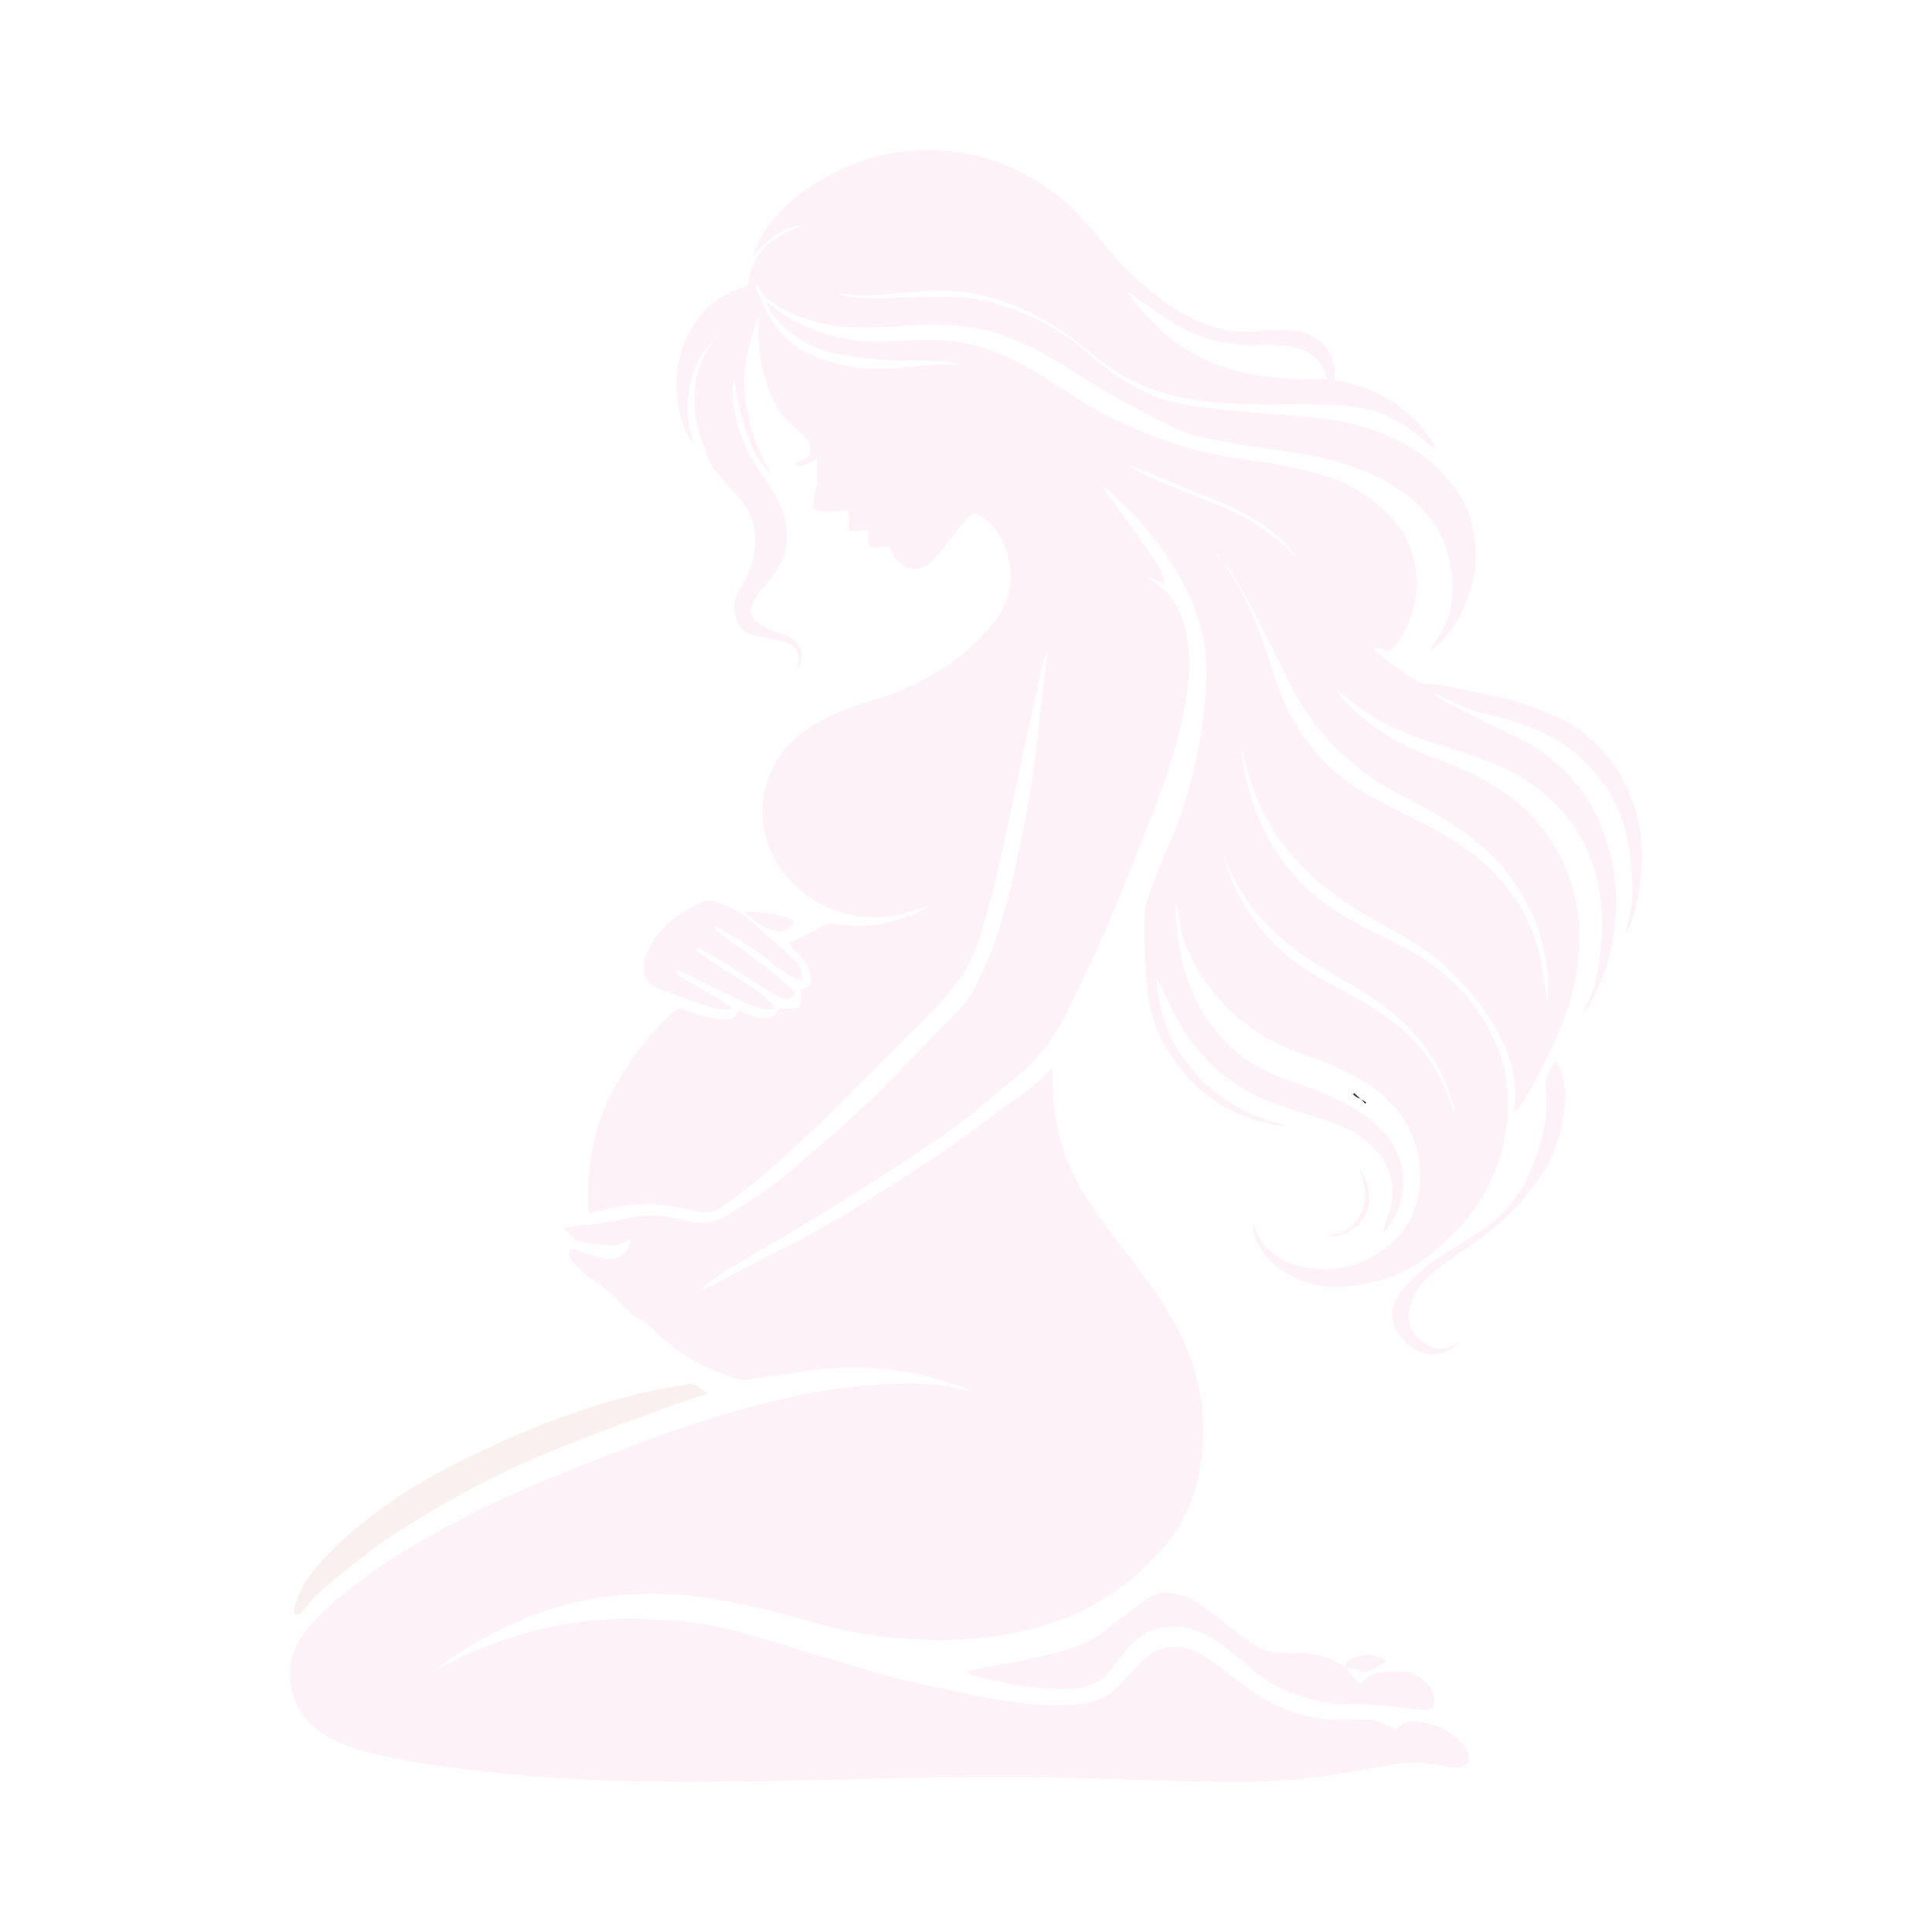
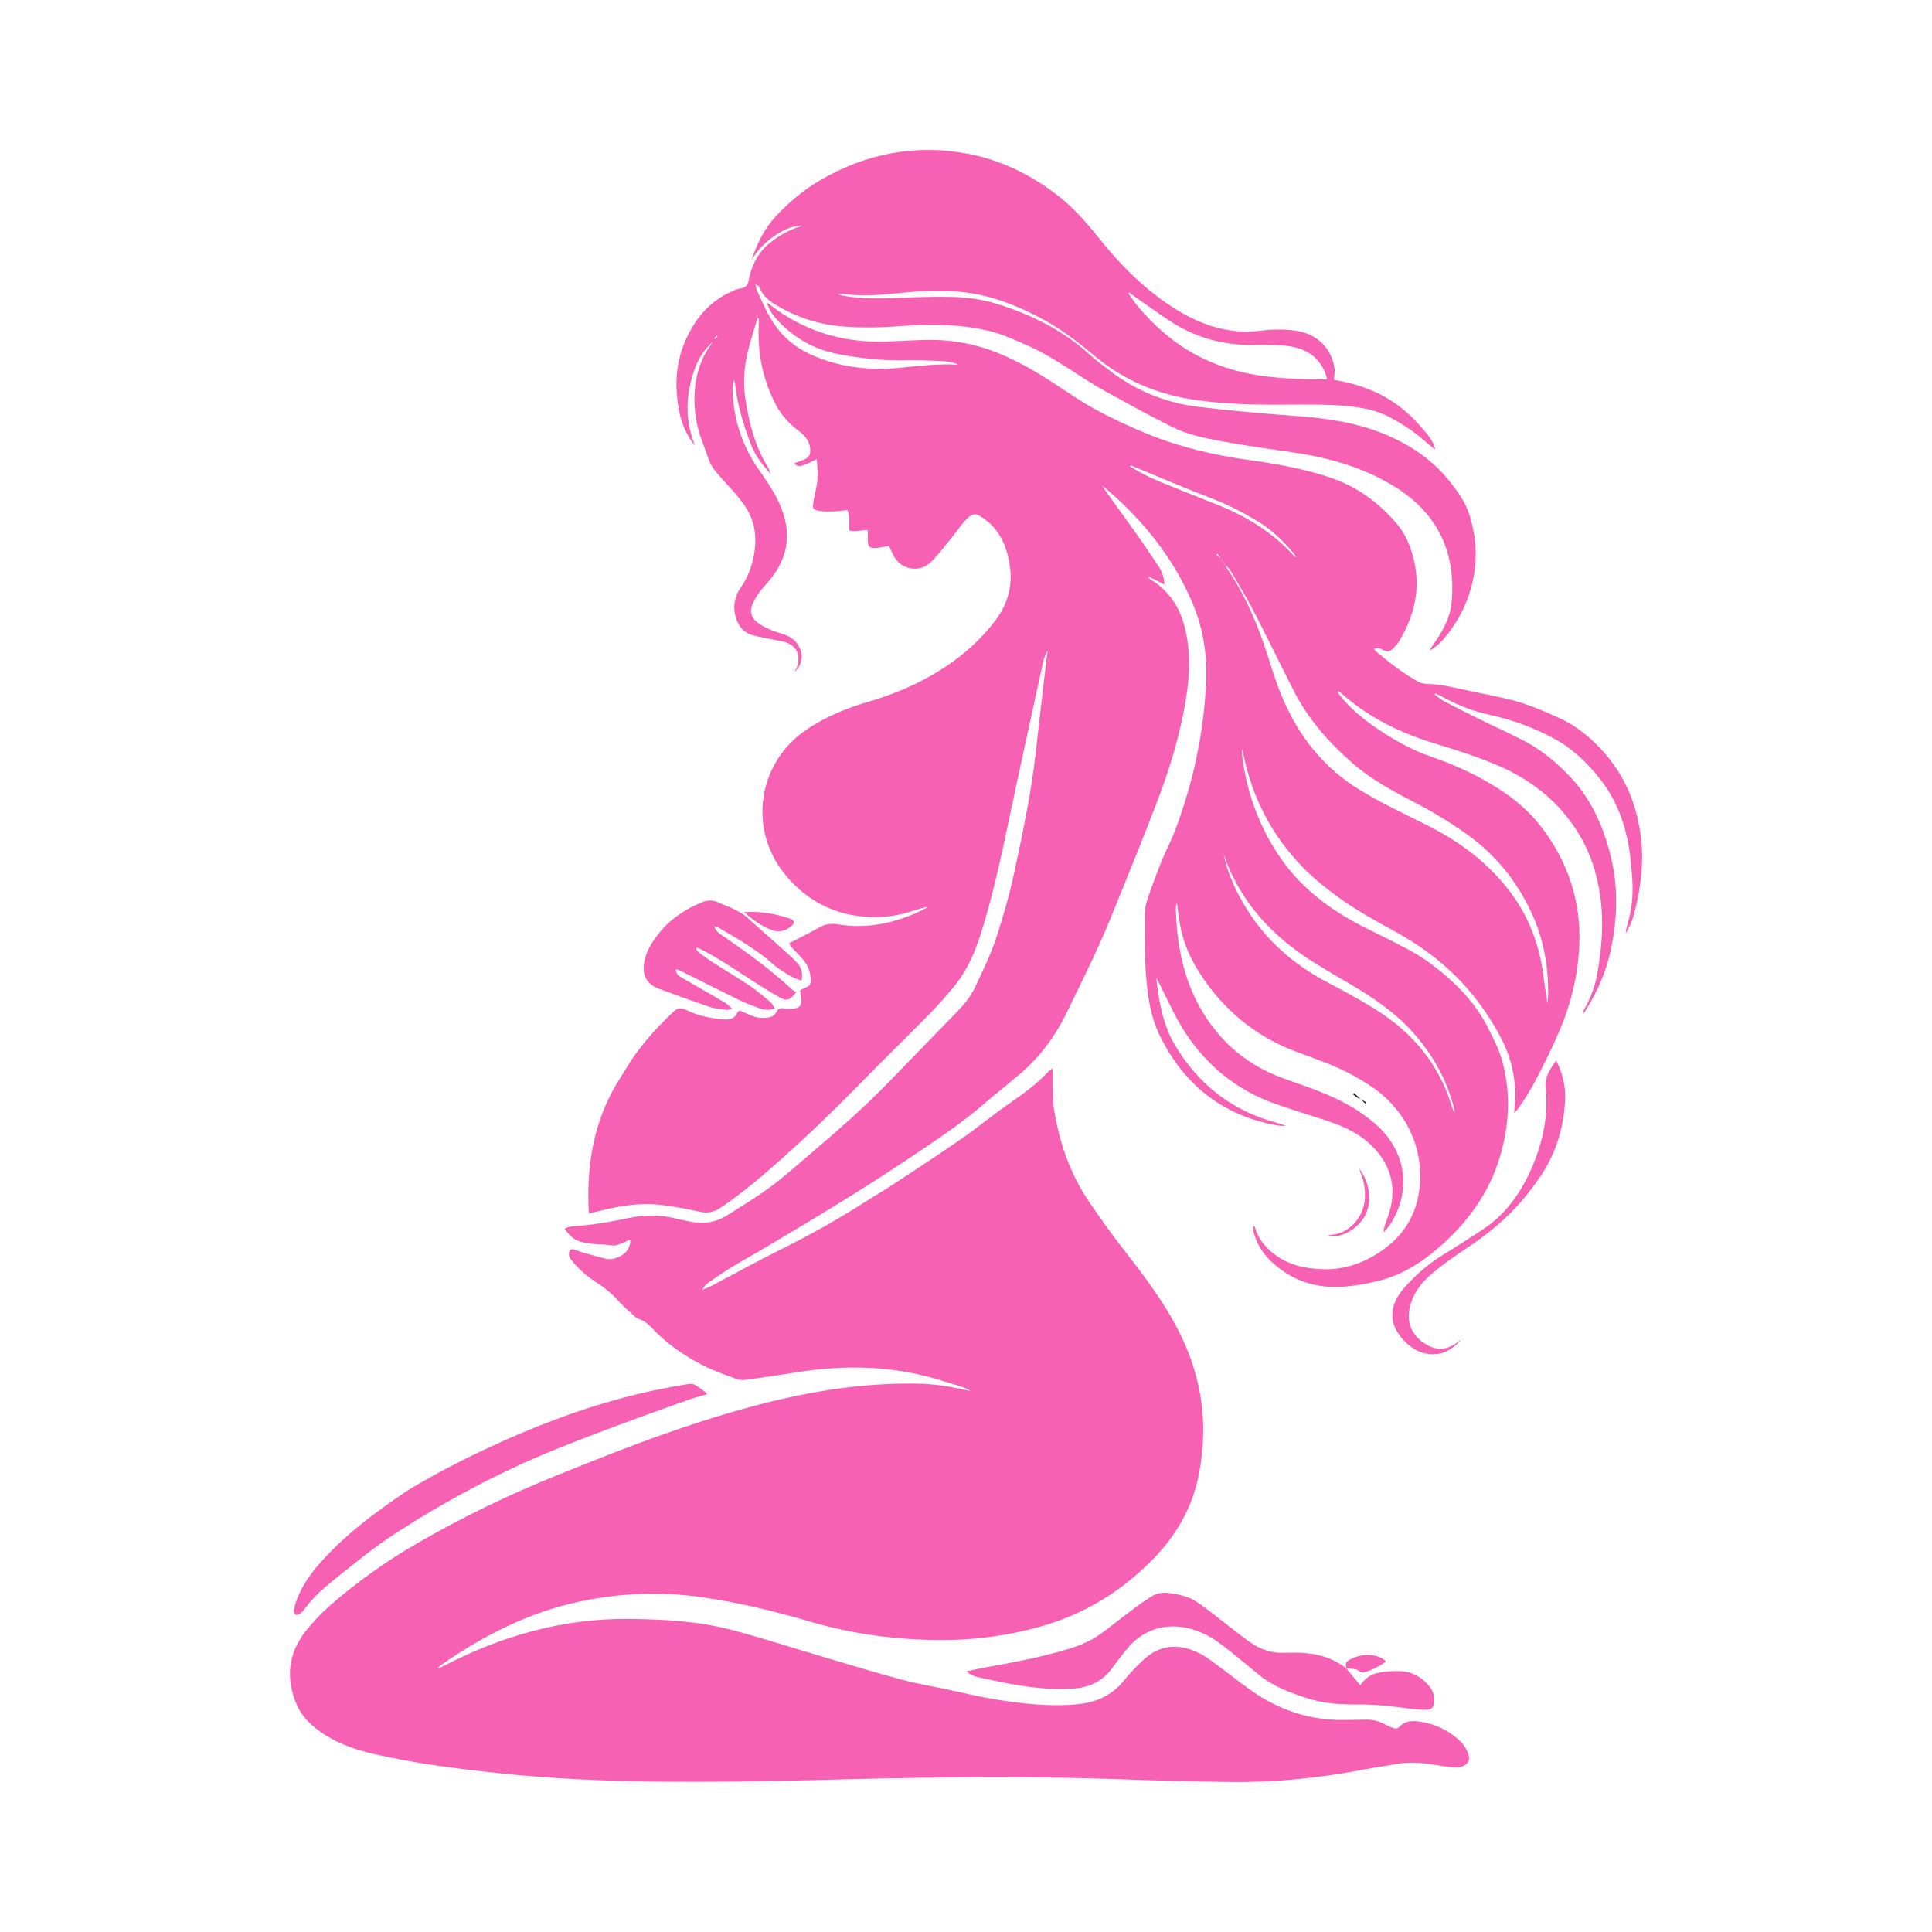
<svg xmlns="http://www.w3.org/2000/svg" version="1.2" viewBox="0 0 2000 2000" width="2000" height="2000">
  <style>
- 		.s0 { fill: #fdf2f8 } 
- 		.s1 { fill: #faf1ee } 
- 		.s2 { fill: #231f20 } 
+ 		.s0 { fill: #f661b3
+     }
+ 		.s1 { fill: #f661b3 }
+ 		.s2 { fill: #231f20 }
	</style>
  <g id="_Artboards_">
	</g>
  <g id="Layer 1">
    <g id="Objects">
      <path id="&lt;Compound Path&gt;" fill-rule="evenodd" class="s0" d="m454.2 1727.1c1.8-0.9 3.6-1.8 5.4-2.7 60-31.1 123.2-49.1 191.3-48.5 36.5 0.4 72.8 2.3 108.1 11.8 33 8.8 65.6 19.4 98.5 29.1 25.2 7.4 50.3 15.2 75.6 21.9 16.1 4.3 32.6 7.1 48.9 10.5 16.1 3.4 32.1 7.4 48.3 10 28.5 4.5 57.1 7.9 86 4.9 18.8-1.9 34.6-9 46.8-24 6.6-8.1 13.9-15.8 21.7-22.8 14.1-12.7 30.7-15.7 48.5-9.4 6.6 2.3 13 5.8 18.7 9.9 15 10.7 29.4 22.5 44.5 33.1 28.6 19.8 60.3 30.2 95.3 29.6q11.3-0.2 22.6-0.3c7-0.1 13.5 1.6 19.7 5 2.5 1.5 5.3 2.5 8.1 3.6 2.3 0.9 4.5 0.9 6.3-1.1 5.4-6 12.5-6.6 19.6-5.7 16.5 2.1 31.1 8.8 43.3 20.3q6.4 6.1 8.8 14.5c1.3 4.1 0.3 7.9-3.4 10.2-2.6 1.5-5.9 2.9-8.8 2.8-5.7-0.1-11.4-1.1-17-2-14.9-2.5-29.8-4.5-44.9-1.8-11.7 2.2-23.5 3.7-35.2 6-45.4 8.7-91.3 13.3-137.6 12.7-38.9-0.5-77.7-1.5-116.5-2.9-67.2-2.4-134.4-2.2-201.6-1.5-55.5 0.7-111 2.7-166.6 3.6-90.7 1.4-181.4 1.3-271.9-8.3-43.4-4.6-86.6-10-129.3-19.8-17.4-4-34.3-9.6-49.6-19-13.5-8.3-25.2-18.8-31.3-33.6-10.8-26.4-8-51.7 9.7-74.3 7.4-9.5 15.9-18.4 24.9-26.4 27.7-24.3 57.7-45.7 89.6-64.2 47-27.3 95.9-51 146.4-71.3 49.6-20 99.3-39.7 150.2-55.9 63.1-20.1 127.1-35.8 193.7-38.4 22.2-0.9 44.3-0.9 66.2 3.7q8.6 1.7 17.2 3.5c-3.1-2.2-6.5-3.6-9.9-4.7-6.5-2.1-13.2-3.9-19.7-6-49.4-15.5-99.7-16.7-150.5-8.5-17.4 2.8-34.8 5.3-52.2 7.7-3 0.4-6.5 0.2-9.4-0.8-10.9-4-22-7.8-32.4-12.9-17.7-8.7-34.1-19.6-48.6-33-6.6-6.2-11.8-13.8-21-16.6-2.1-0.7-3.9-2.5-5.5-4-5.1-4.7-10.3-9.1-14.9-14.2-6.3-7.1-13.3-13.1-21.2-18.2-10.2-6.6-19.7-14.2-27.2-23.9-1-1.3-2.3-2.5-2.6-4-0.4-1.8-0.5-4 0.2-5.7 0.9-2.4 3.3-2.1 5.4-1.5 2.8 0.9 5.5 2.2 8.4 3 7.8 2.2 15.7 4.4 23.7 6.4 5.9 1.4 11.3-0.5 16.4-3.3 6-3.4 9.9-10.4 8.9-16.5-21.2 9.5-11.6 5.3-34.2 4.9-5.9-0.5-11.8-1.2-17.5-2.8-7-2-11.7-7.1-16.1-13.3 1.6-0.8 2.4-1.3 3.3-1.5 1.9-0.5 4-1 6-1.2 19.2-1.1 38.1-4.4 56.9-8.4 17.1-3.7 34-3.4 50.9 1 3.9 1.1 8 1.6 12 2.5 13.8 3 27 1.3 39-6.2 15.2-9.6 30.7-18.9 45.2-29.7 15.2-11.3 29.3-24 43.7-36.3 27.4-23.3 54.3-47 79.3-72.8 23.4-24 46.7-48.3 70.2-72.3 7.4-7.6 14-15.8 18.5-25.4 7.6-16.3 15.7-32.6 21.4-49.6 7.6-22.9 14.2-46.4 19.3-70 9-41.9 17.8-84 22.4-126.7 3.7-34 7.8-68 11.8-102q-3.3 6.3-4.8 12.9c-11.6 53.3-23.4 106.6-34.6 160-7.4 34.9-14.8 69.7-24.7 104-7.1 24.6-15.1 49-31.5 69.4-8.3 10.3-17.1 20.2-26.3 29.7-25.2 25.6-50.9 50.6-76 76.3-24.6 25.1-50 49.5-76.2 72.9-20.3 18.1-41 35.8-63.5 51.1-7.1 4.9-14 6.6-22.5 4.7-13.4-3-26.9-5.6-40.5-7.1-23.1-2.7-45.5 1.7-67.8 7.4-1.9 0.5-3.8 0.9-6 1.5-0.3-1.9-0.7-3.2-0.7-4.5-2-48.5 6.1-94.7 33-136.2 3.6-5.6 6.9-11.3 10.5-16.9 12.6-18.9 27.8-35.7 44.3-51.2 3.9-3.7 7.5-4.7 12.8-2.1 12.4 6.1 25.7 9 39.6 10 6 0.3 10.8-0.6 13.5-6.5 0.5-1 1.5-1.7 2.5-2.8 3 1.3 5.9 2.5 8.8 3.8 5.9 2.8 11.9 4.4 18.5 3.9 4.6-0.4 8.5-1.5 10.8-6 1.8-3.5 4.4-4.7 8.4-3.7 2.6 0.7 5.5 0.3 8.2 0.2 7.5-0.4 9.7-2.9 9.2-10.5-0.2-2.8-0.8-5.7-1.2-8.7 1.8-0.8 3.2-1.6 4.6-2.2 6-2.4 6.5-3.3 6.4-9.6-0.2-8.4-3.8-15.4-9.3-21.5-3.4-3.8-7-7.3-10.4-11-1.2-1.4-1.9-3.2-2.6-4.3 10.9-5.6 21.2-10.5 31-16.2 6.1-3.6 12.2-4.5 19-3.4 31.7 5.4 61.2-1.5 89.6-15.5 1.3-0.7 2.6-1.6 3.9-2.4-4.3 0.5-8.2 1.8-12.1 3-12.4 4.2-25.2 7.1-38.2 7.4-39.5 1.1-72.3-13.4-97.4-44-38.2-46.7-28.6-114.7 20.9-149.1 20.3-14.1 42.9-23.2 66.5-30.1 20-5.9 39.3-13.5 57.7-23.4 27.9-14.9 52.2-34 71.8-59.3 13.9-18 19.2-37.5 15.4-59.8-2.4-14.5-7.2-27.9-17.3-38.8-3.7-4-8.1-7.4-12.7-10.3-5.2-3.3-8.5-2.6-13 1.5-2 1.9-3.9 3.9-5.6 6-4.8 6.1-9.3 12.4-14.3 18.4-6.1 7.4-11.9 15.1-18.8 21.8-12.1 11.6-32 7.1-38.8-8.1-1.4-3.2-3.1-6.4-4.4-9-5.3 0.9-9.5 2-13.8 2.2-6 0.2-7.4-1.1-7.9-7-0.3-3.7 0-7.6 0-11.4-6.6-0.4-12.9 1.9-19.1 0.3-1.4-7 1.4-14.1-2.2-21.1-5.2 0.5-10.4 1.2-15.6 1.3-4.9 0.2-10 0.2-14.8-0.8-4.8-1-5.6-2.6-4.9-7.4 0.8-5.9 2.3-11.7 3.4-17.5 1.9-9.5 1.3-18.9 0.2-28.4-4.4 2.1-7.9 4.2-11.8 5.5-3.4 1-7.4 4.1-11.2-1.4 3.7-1.3 6.9-2.3 9.9-3.6 5.2-2.3 7-5.4 6.5-10.9-0.5-5.4-2.7-10.1-6.5-14-2-2.1-4.3-4-6.7-5.8-9.8-7.5-17.7-16.6-23.2-27.6-12.6-24.8-18.1-51.1-17-78.8 0.1-3 0-6.1 0-9.1q-0.6-0.1-1.3-0.3c-3.3 11.4-7 22.6-9.8 34-4 16.3-5.2 32.9-2.7 49.6 3.7 24.6 9.8 48.4 22.8 69.9 1.5 2.5 2.5 5.3 3.7 8-8.7-9.2-16.2-19-20.7-30.7-7.9-20.3-14-41.1-16.5-62.8-0.2-1.4-0.7-2.7-1-4.1-1.3 3.3-1.7 6.5-1.6 9.6 0.8 30.5 9.7 58.3 27.2 83.4 6.5 9.4 13.2 18.8 18.4 28.9 16.6 32.4 14.1 60.3-8.1 86.6-3.4 4.1-7.1 7.8-10.2 12.1-2.7 3.8-5.3 8-6.9 12.4-2.7 6.9-0.8 13.4 4.9 17.8 4.3 3.4 9.3 5.8 14.2 8 5 2.3 10.4 3.4 15.5 5.4 6.7 2.6 11.8 7 14.7 13.6 3.7 8.4 1.7 18.3-5.3 24.3 1-2.1 1.8-3.5 2.3-4.9 4.5-12.9-0.8-22.9-13.9-26.2-2.9-0.8-5.8-1.1-8.7-1.7-7.8-1.6-15.7-2.9-23.4-5-8-2.2-13.4-7.8-16.3-15.5-4.4-11.7-3.1-23.1 3.9-33.4 6.1-8.8 10.2-18.4 12.7-28.6 5.3-21.5 3.1-41.8-10.7-59.8-3.9-5.1-8-10.1-12.3-14.8-24.2-26.4-18.6-20-29.6-49.1-5-13.2-7.6-26.8-7.8-40.9-0.2-21 4.2-40.8 16.8-58.2 0.8-1 1.3-2.1 2-3.2-9.8 8.7-16 19.6-19.9 31.8-8 25-8.6 50.1 1.5 75.1-2.2-2.3-3.9-4.7-5.4-7.2-5.5-9.1-9.2-18.8-11.1-29.3-4.6-25.1-3.4-49.5 7.3-73.1 9.2-20.2 22.3-36.7 42.2-47.1 4.4-2.3 9.1-4.8 13.9-5.5 5.6-0.8 8-3.3 8.8-8.4 0.2-1.8 0.7-3.6 1.2-5.4 3.4-13.1 9.7-24.5 20.5-33.2 10.2-8.3 21.4-14.4 34-18-11.6-0.2-21.2 5.1-30.2 11.4-9.2 6.4-16.7 14.5-22.5 24.1 5.6-16.9 13.2-32.6 25.4-45.6 13.3-14.2 28.3-26.8 45.1-36.7 47.5-27.8 98.6-38 153-27.8 34.4 6.5 65.3 21.6 93.1 43 17 13 30.8 29.1 44.1 45.7 21.4 26.8 45.5 50.8 74.2 69.6 28 18.3 58.3 29.3 92.6 24.9 11.1-1.4 22.3-1.5 33.6-0.3 27.6 3.1 40.6 22.6 42.5 40.5 0.3 3.3-0.5 6.8-0.7 10.6 0.9 0.2 2.1 0.6 3.5 0.8 12.9 2.2 25.3 5.9 37.3 11.1 23.8 10.2 42.2 26.9 57.8 47.1 2.9 3.9 5.1 8.3 6.3 13.2-4.4-3.1-8.4-6.5-12.3-9.9-10.7-9.5-22.7-17-35.2-23.7-13.5-7.2-28.6-9.8-43.5-11.3-16.3-1.6-32.8-1.7-49.3-1.6-39.5 0.3-78.8 0.7-118.1-6.5-36.7-6.8-68.6-21.9-96.6-45.7-16.8-14.3-34.4-27.2-53.9-37.5-22.2-11.7-45.1-21.1-69.9-25.3-24.8-4.2-49.7-3.1-74.5-0.6-18.2 1.8-36.4 3.8-54.7 1.6-3.5-0.4-7.1-0.6-10.6-0.9 2.1 1.4 4.2 2 6.4 2.4 19.1 3.3 38.2 2.9 57.4 2 17.2-0.8 34.3-1.2 51.4-1 17 0.2 33.7 2.3 50 7.4 35.3 11 67.8 27.1 95.4 52.2 7 6.5 14.9 12.1 22.5 17.9 26.9 20.3 57.3 32.5 90.5 36.4 35 4.2 70 7.2 105.1 9.8 30.5 2.3 60.3 7 88.7 19 25.3 10.6 47.4 25.5 64.9 46.9 9.3 11.3 17.9 23.3 22.1 37.5 6.4 21.6 8.1 43.4 3.3 65.7-5.2 23.8-15.7 44.7-31.8 62.9-3.8 4.1-8 7.7-12.9 10.4 0.6-2 1.8-3.6 2.9-5.2 9.6-13.6 18.1-27.9 19.6-44.7 4.7-50.7-13.7-90.9-57-118.5-33-20.9-69.7-31.3-108.1-36.8-24-3.5-48-6.8-71.8-11.2-18.1-3.3-36.5-7-53.2-15.4-22.8-11.4-45.2-23.8-67.6-36.1-27.6-15.2-52.4-35.1-81.4-47.9-14.1-6.2-27.9-12.6-43-15.8-26.6-5.7-53.4-6.7-80.5-4.7-22.3 1.7-44.6 2.7-67.1 0.9-25.1-1.9-48.2-9.4-69.8-22.3-6.8-4.1-12.6-8.8-16.1-16.2-0.9-1.7-1.4-4.3-5.1-4.8 0.8 2.8 1.1 5 2 7 4.5 9.5 8.6 19.2 13.9 28.2 10.4 17.7 25.4 30.4 44.3 38.4 27.7 11.8 56.7 15.2 86.6 12.7 20.5-1.8 40.9-4.7 61.5-3.5 0.4 0 0.9-0.3 1.3-0.4-5.6-1.9-11.2-3.2-16.8-3.4-13-0.5-26.1-1-39.1-0.7-22.7 0.4-45.1-2.1-67.4-6.3-26.2-5.1-47.8-17.5-65.4-37.4-3.9-4.5-7.1-9.3-9.1-16.4 4.5 3.4 7.8 6 11.2 8.5 34.3 23.8 72.5 33.9 114 32.1 13-0.5 26-1.3 39-1.6 28.1-0.7 55 4.6 80.7 15.9 17.2 7.6 33.5 16.8 49.2 27 15.4 9.9 30.3 20.6 46.4 29.2 18 9.8 36.8 18.5 55.8 26.1 33.4 13.4 68.4 21.4 104.1 26.3 27.4 3.8 54.4 8.7 80.9 17.3 28.8 9.3 52 26.2 71.3 49 4 4.8 7.6 10.4 10.2 16.1 16.3 36.8 12 72.1-8.8 105.9-1.4 2.3-3.3 4.4-5.3 6.3-4.2 4-6.2 4.3-11.5 1.4-2.8-1.5-5.3-1.7-8.5-0.8 0.7 1.2 1 1.9 1.4 2.3 13.7 11.5 27.7 22.5 43.3 31.3 3.5 2 7 2.8 11.1 2.9 5.7 0.1 11.4 0.5 17 1.6 20.3 4.1 40.6 8.6 61 12.9 20.2 4.2 39.2 12.2 57.9 20.7 14.2 6.4 26.7 15.8 37.9 26.8 28.5 27.9 43.3 62.1 47.1 101.6 2.2 23.4-0.9 46.1-6.1 68.6-2.1 9.1-5.1 17.9-10.2 26 0.2-3 0.8-5.8 1.6-8.6 4.8-15.7 6.3-31.8 5.2-48.1-0.5-6.6-1-13.2-1.7-19.8-3.4-29.8-11.8-57.6-30.4-81.8-14-18.2-30.3-33.7-50.6-44.4-20.5-10.8-42.2-18.7-64.9-23.6-18.1-3.9-34.8-10.7-50.9-19.7-1.7-0.9-3.5-1.7-5.2-2.5q-0.4 0.6-0.8 1.2c3.2 2.3 6.2 5.1 9.6 6.9 13.4 7 26.9 13.7 40.4 20.4 14.5 7.1 29.4 13.7 43.7 21.3 18.1 9.6 33.6 22.7 47.6 37.7 20.1 21.6 31.9 47.8 39.6 75.8 9.5 34.6 8.7 69.5 0.9 104.5-4.7 20.8-13.1 39.8-24 57.9-1.4 2.3-2.9 4.4-4.3 6.6-0.1-2.4 0.7-4.1 1.6-5.8 5.9-10.7 10.4-21.9 12.7-33.9 5.3-28.2 7.6-56.6 3.2-85.2-3.3-21.4-9.8-41.7-20.9-60.5-19.7-33-47.8-56-82.7-71.4-21.1-9.3-43.1-16.3-65.2-23-35.8-10.8-69-26.4-97.4-51.4-1.5-1.4-3.4-2.4-5.1-3.7 0 1.7 0.6 2.6 1.3 3.5 10.5 13.8 23.6 24.6 37.8 34.4 18 12.4 36.9 23.1 57.5 30.2 24.6 8.4 47.9 19.2 69.8 33.2 16.7 10.6 31.7 23.4 43.8 39 27.8 36 41.6 76.9 39.8 122.5-1.3 33.3-9.6 65-23.3 95.3-2.2 5-4.4 10-6.8 14.9-9.9 20.4-19.8 40.7-33 59.2-1 1.4-2.3 2.5-4.3 4.8 0.2-3.7 0.3-6 0.5-8.2 1.5-12.6 0.1-25-2.4-37.4-4-19-13-35.7-23.1-51.7-24-38.1-56.6-67.5-95.9-89.2-21-11.6-42.1-23-61.5-37.1-12.9-9.4-25.5-19.5-36.6-30.9-31.8-32.8-52.2-71.9-61.3-116.7-0.4-2-1.1-3.9-1.6-5.9 0 6.8 0.9 13.3 2.1 19.8 6.2 34.2 18.6 65.8 38.6 94.3 23.5 33.5 55.7 56.2 92.1 73.7 13.4 6.5 26.6 13.2 39.7 20.2 16.7 8.8 31.5 20.3 45.3 33 15.6 14.4 28.7 30.7 38 49.9 5.2 10.6 10.7 21.1 13.8 32.7 9.3 34.4 7.1 68.4-3.5 102-10.6 33.6-30.3 61.3-55.8 85-19.6 18.2-41.3 33.1-67.7 39.9-13.1 3.4-26.4 5.7-39.9 6.5-23.6 1.2-45.2-4.6-64.2-19.3-10.9-8.4-19.8-18.2-24.5-31.4-1.4-3.9-2.8-7.9-2.2-12.4 0.7 0.3 1 0.3 1.1 0.5 0.4 0.6 0.7 1.2 0.9 1.8 3.1 10.8 9.8 19 18.3 25.9 15.4 12.3 33.6 16.3 52.6 16.7 20.5 0.5 39.4-5.7 56.4-16.7 19.4-12.4 33.6-29.3 39.9-52.1 3-11.1 4.1-22.4 3.4-33.9-1.6-26.6-11.8-49.6-29.8-69-11.1-12-24.8-20.8-39-28.7-18.3-10.2-38-16.9-57.5-24.1-42.8-15.6-76.2-42.9-100.9-80.7-10.5-16.1-18.4-33.7-21.5-53-1.1-7-2-14-2.9-21-0.9 2.1-1.2 4.1-1.2 6.2 1.1 37.7 7.9 73.9 27.8 106.8 19.6 32.3 46.8 55.1 82.2 68.1 13.1 4.8 26.3 9.2 39.3 14.3 21.8 8.6 42.3 19.6 59.7 35.6 29.2 26.8 34.8 66.6 13.9 100.3-2.1 3.4-4.8 6.4-7.3 9.5-0.6-2.3-0.1-4 0.4-5.7 2.2-6.9 5.1-13.7 6.6-20.8 5.8-26.8-3.7-48.8-23.4-66.3-12.8-11.3-28.6-17.9-44.8-23.2-16.9-5.5-33.9-10.7-50.8-16.6-40.3-14.1-71.8-39.8-94.7-75.3-10.1-15.7-17.5-33.1-26.1-49.7-1.1-2-2-4.1-2.9-6.1 0.5 8.7 1.9 17 3.4 25.3 3.1 16.3 7.9 32.1 16.6 46.2 24.4 39.9 58.9 66.8 104.4 79 3.2 0.9 6.5 1.9 9.7 2.9-3.7 0.6-7.2 0.2-10.7-0.5-55.2-10.3-94.4-41.7-119.3-91.4-10.1-20.1-13.3-42.3-14.9-64.4-1.4-19.8-1.2-39.7-1.2-59.6-0.1-5.7 0.5-11.6 2.3-16.9 4.4-13.4 9.4-26.7 14.6-39.8 4.4-11 10.1-21.5 14.3-32.6 18.6-49.1 29.6-99.8 32.2-152.2 1.4-29.2-2.8-57.6-14.4-84.5-19.5-45.3-49.4-83-86.5-115.1-2.2-1.9-4.4-3.6-6.6-5.3 11 16.2 22.6 31.7 33.9 47.5 8.3 11.7 16.4 23.7 24.3 35.7 3.6 5.6 6.1 11.7 6.1 19.1-5.7-3-11.1-5.7-16.4-8.5 0.2 1.7 0.9 2.4 1.8 2.9 18.8 11.4 30.2 28 35.6 49.1 6.3 24.4 5.5 48.9 1.6 73.5-6 38.3-17.5 75.2-31.4 111.2-11.5 30.1-23.7 59.9-35.7 89.8-7.6 18.6-15 37.3-23.3 55.6-10.8 23.7-22.3 47-33.7 70.4-11.8 24.1-27.6 45.2-48.1 62.7-12.3 10.5-25.1 20.5-37.4 31.1-19 16.5-39.7 30.8-60.5 44.8-24 16.3-48.3 32.2-72.9 47.6-28 17.6-56.5 34.5-84.9 51.5-14.1 8.5-28.5 16.4-42.6 24.9-7.6 4.6-14.9 9.7-22.3 14.7-3.3 2.2-6.2 4.9-8 8.6 5.1-1.8 9.8-4.1 14.4-6.6 23-12.1 45.8-24.7 69.1-36.2 29.5-14.7 58.1-30.8 85.8-48.6 9.4-6.1 19.2-11.6 28.5-17.8 23.6-15.6 47.4-31 70.6-47.2 16.5-11.4 32-24.4 48.5-35.8 14.6-10 28.7-20.3 40.9-33.2 1.3-1.3 3-2.4 4.9-4 0 6.8-0.1 12.7 0 18.6 0.3 7.7 0 15.5 1.2 23.2 5.3 34.2 16.3 66.6 35.7 95.5 12.4 18.4 25.3 36.4 39 53.8 23.1 29.6 45.4 59.6 60.7 94.2 19.9 45.2 24.1 92.2 13.6 140.2-7 31.5-23 58.6-45.3 81.7-32.5 33.5-70.8 57.5-115.9 70.4-38.7 11.1-78.2 15.6-118.5 14.3-41.1-1.3-81.5-7.1-120.9-18.7-36.9-10.8-74.1-19.9-112.2-25.4-43-6.2-85.7-4.5-128.1 4.6-51.9 11.2-98.3 34.9-141.7 65-1.3 0.9-2.4 2-3.7 3q0.3 0.5 0.5 1zm747.3-1228.1c20.2 8.3 40.6 16.2 60.9 24.4 28.7 11.6 54.5 27.7 75.7 50.5 0.9 1 2 1.8 3 2.7 0.1 0.1 0.3-0.1 0.9-0.3-11-13.6-23-26-37.8-35.2-10.8-6.7-22-13-33.6-18.3-13.4-6.2-27.5-11-41.2-16.7-17.9-7.3-35.8-14.8-53.7-22.2-1.6-0.7-3.2-1.4-4.9-2.1q-0.4 0.5-0.9 1.1c10.1 6.3 20.6 11.6 31.6 16.1zm93.8 449.2c20.8 30.6 48.5 53 81.1 69.9 16.4 8.6 32.7 17.5 48.3 27.3 37.1 23.4 64.1 55.2 77.5 97.6 1 3 1.8 6 3.7 8.7-0.4-2.1-0.7-4.3-1.2-6.5-7.1-26.9-20.2-50.7-38.1-72-19.2-22.9-43.4-39.5-68.9-54.5-17.1-10.1-34.5-19.8-50.8-31.2-32-22.5-57.8-50.9-73.9-87.1-1.3-2.7-2.3-5.5-3.4-8.3-1-2.7-2-5.5-3-8.2 5.1 23.8 15.4 44.7 28.7 64.3zm-117.4-631c16.7 19.7 35.7 36.7 58.4 49.2 20.3 11.2 42.3 18.3 65.2 22 23.1 3.6 46.4 4.2 69.7 4.4 0.7 0 1.4-0.3 2.6-0.5-3.9-15.5-13.3-26-28-31.2-6.9-2.4-14.6-3.4-22.1-3.8-10.2-0.6-20.5 0-30.8-0.2-30.5-0.4-58.5-9-83.8-26.1-13.6-9.2-26.9-18.7-40.3-28.1q-0.4 0.3-0.8 0.7c3.2 4.5 6.3 9.3 9.9 13.6zm86.5 261.9q-0.2-0.2-0.5-0.5 0.2 0.3 0.4 0.7 2 2.8 4.1 5.5 0.1 0.2 0.2 0.3 0-0.2-0.1-0.4-2-2.8-4.1-5.6zm-0.5-0.5q-1.7-2.7-3.3-5.3-0.6 0.5-1.2 0.9 2.2 2.2 4.5 4.4zm4.7 6.5c0.2 0.7 0.4 1.5 0.8 2.1 19.5 28.3 32.8 59.5 43.1 92.1 4.5 14.2 8.9 28.4 14.7 42.1 17 40.6 43.2 73.8 81.4 96.9 21.8 13.2 44.7 24 67.4 35.3 34.4 17.1 64.7 39.4 87.9 70.5 18.8 25.2 29.4 53.5 33.6 84.4 1.3 9.7 2.5 19.4 4.5 29.2 0.2-1.4 0.5-2.8 0.5-4.2 1-31.3-4.3-61.6-17.7-89.9-14.8-31.3-35.9-57.8-64-78.3-18.1-13.2-37.3-24.8-57.2-35.1-22.4-11.5-44.4-23.6-63.5-40.2-25.1-21.8-46.6-46.5-61.6-76.4-13.7-27.1-27-54.4-40.9-81.4-7.5-14.4-16-28.2-24.2-42.2-1.2-1.9-3.1-3.3-4.8-4.9zm-525.8-237q-0.3-0.3-0.6-0.6-1.4 1.3-2.8 2.6 0.4 0.5 0.8 0.9 1.3-1.4 2.6-2.9z" />
      <path id="&lt;Path&gt;" class="s0" d="m1393.6 1727c-14.3-11-30.7-15.6-48.5-16.1-5.5-0.1-11-0.1-16.5 0.1-12.1 0.4-23-3.3-32.9-9.9-7.6-5-14.6-10.9-21.9-16.4-10.8-8.3-21.5-17-32.6-24.9-9.1-6.6-19.7-9.3-30.7-10.7-6.6-0.8-12.9 0-18.5 3.6-5.4 3.4-10.7 6.9-15.8 10.7-11.4 8.5-22.6 17.2-33.8 25.8-9.9 7.6-20.9 12.9-32.8 16.7-28.6 9-58 14.6-87.4 19.8-6.9 1.2-13.8 2.8-21.6 4.4 3.7 3.6 7.3 5.1 10.9 5.9 33.3 7.3 66.5 14.6 101 11.9 16.3-1.3 29.2-7.9 38.9-21.2 4.4-6.1 9-12 13.7-17.9 26.6-33.8 64.1-28.4 89.1-13.4 8 4.9 15.2 10.9 22.6 16.7 8.9 7.1 17.6 14.5 26.5 21.7 15.2 12.3 33.2 19 51.6 24.7 11.4 3.5 23.1 5.3 35 5.6 4.4 0.2 8.7 0.5 13 0.4 19.3-0.5 38.3 1.9 57.3 4.4 5.2 0.7 10.5 1.1 15.7 1.1 6 0 8.4-2.3 8.8-8.2 0.4-5.6-1-11-4.5-15.5-7.7-9.8-17.8-15.8-30.4-16.3-7.2-0.3-14.6 0.1-21.7 1.4-9.4 1.8-14.1 5.4-20 13-4.9-5.9-9.8-11.8-14.7-17.6z" />
      <path id="&lt;Path&gt;" class="s1" d="m732 1443.3c-0.6-1.1-0.7-1.4-0.9-1.5-15.8-11.6-11.6-10.1-29.3-7.2-65.3 11.1-127.2 32.7-187.3 60-27.9 12.7-55.2 26.4-81.7 41.9-4.6 2.6-9.1 5.2-13.5 8.2-32.8 22.2-64.4 45.8-90.4 76.1-10.1 11.7-18.3 24.5-23.1 39.3-0.7 2.4-1.4 4.9-1.6 7.4-0.1 1.3 0.7 3.4 1.7 4 1 0.6 3.1 0.1 4.2-0.7 2-1.5 3.9-3.3 5.3-5.3 9.4-13 21.5-23.1 33.8-32.9 19.8-15.8 39.4-31.9 60.8-45.7 51.9-33.5 106.3-62.6 163.6-85.9 21.5-8.7 43.3-17.1 65.1-25.2 25-9.3 50.2-18.3 75.3-27.2 5.8-2 11.8-3.5 18-5.3z" />
      <path id="&lt;Path&gt;" class="s0" d="m757.9 1044.2c-3.2-2.7-5-4.8-7.2-6.1-11.4-6.8-22.9-13.4-34.4-20-3.9-2.3-8-4.4-11.9-6.8-2.5-1.5-4.7-3.5-4.7-8.1 2.3 0.9 4.1 1.4 5.7 2.2 19.5 9.7 38.8 19.5 58.3 29.1 6.9 3.4 14.2 6.3 21.4 8.9 5.1 1.8 10.6 3 17 0.4-1.7-2.5-2.8-5-4.7-6.6-6.8-5.7-13.6-11.5-20.9-16.5-12-8-24.4-15.4-36.5-23.1q-7.8-5-15.2-10.5c-1.7-1.2-2.9-3.1-4.3-4.7q0.5-0.7 1-1.4c1.5 0.6 3 1.1 4.4 1.8 21.2 10.9 40.6 24.7 60.7 37.4 6.7 4.3 13.6 8.3 20.6 12.3 7.3 4.1 10.9 3 17.2-5.6-1.1-0.6-2.8-1-4-2.1-21.5-20.2-45.4-37.5-69.6-54.3-4.2-2.9-9.2-5.3-11.6-11.6 2.1 0.6 3.6 0.8 4.8 1.5 19.7 11.6 39.6 22.8 56.8 38.1 5.2 4.7 11.5 8.3 17.5 11.9 3.2 2 7 3 11.4 4.7 1.6-7.4 0.1-13-4-17.8-2.8-3.3-6.1-6.3-9.3-9.2-14.8-13.2-29.6-26.5-44.5-39.6-3.2-2.8-7.2-4.9-11-6.8-5.3-2.6-11-4.6-16.3-7.1-5.7-2.8-11.5-3.1-17.3-0.8-22.2 8.9-40.5 22.8-53.1 43.5-4.5 7.5-7.6 15.6-7.9 24.5-0.2 8.9 3.6 15.4 11.3 19.7 1.4 0.8 2.8 1.5 4.3 2 17.6 6.4 35.2 13 52.9 18.9 5.8 1.9 12.1 2.2 18.1 3.1 1 0.1 2.1-0.5 5-1.3z" />
      <path id="&lt;Path&gt;" class="s0" d="m1611 1097.9c-6.7 9-12.2 17.1-11 28.9 3 28.1-2.9 55.3-13.8 80.9-11.2 26.1-27 49.3-51.5 65.2-12.6 8.2-25.2 16.6-38.1 24.3-16.3 9.7-30.4 21.8-42.9 35.9-16.6 18.9-16.8 38.3 1 56.1 17.2 17 41.6 18 58.2-2.9-1.5 1.2-3 2.4-4.6 3.6-9.9 7.2-20.1 8.7-31.2 2.3-16.1-9.4-22.2-24-16.9-42 3.9-13.2 12.3-23.5 22.5-32.1 10.9-9 22.4-17.3 34.2-25.1 22.7-14.9 43.5-31.8 60.9-52.8 5.9-7.2 11.5-14.7 16.8-22.4 16.2-23.9 24.2-50.5 25.6-79.2 0.7-14.1-2.6-27.5-9.2-40.7z" />
      <path id="&lt;Path&gt;" class="s0" d="m770.3 944.2c9.5 8.4 18.4 14.9 29.1 18.7 7.5 2.7 13.9 0.7 19.7-4.1 4-3.2 3.5-6.2-1.5-7.9-14.8-4.9-30-7.8-47.3-6.7z" />
      <path id="&lt;Path&gt;" class="s0" d="m1393.6 1727l-0.2-0.2c4.9 1.3 10.6-0.3 14.7 4 0.7 0.7 2.6 0.5 3.9 0.3 5.7-0.9 17.3-6.7 22.8-11.2-9.2-9.3-28.6-8.3-39.8-0.4-3 2.1-1.2 4.9-1.4 7.5z" />
      <path id="&lt;Path&gt;" class="s0" d="m1373.5 1279.2c12.7 3.4 29.3-5 38-18.1 9.5-14.3 7.3-36.2-4.6-51.7 0.6 1.8 1.1 3.6 1.8 5.3 3.5 8.6 4.8 17.5 4.2 26.7-1.1 15.7-13.1 34.3-33.7 36.8-1.5 0.2-3 0.5-5.7 1z" />
      <path id="&lt;Path&gt;" class="s2" d="m1408.3 1137.5q-3.3-3-6.6-6-0.5 0.7-1 1.4c2.4 1.7 4.3 4.1 7.7 4.4z" />
      <path id="&lt;Path&gt;" class="s2" d="m1408.4 1137.3q2.4 2.6 4.9 5.2 0.5-0.6 1-1.3-3-1.9-6-3.7z" />
    </g>
  </g>
</svg>
